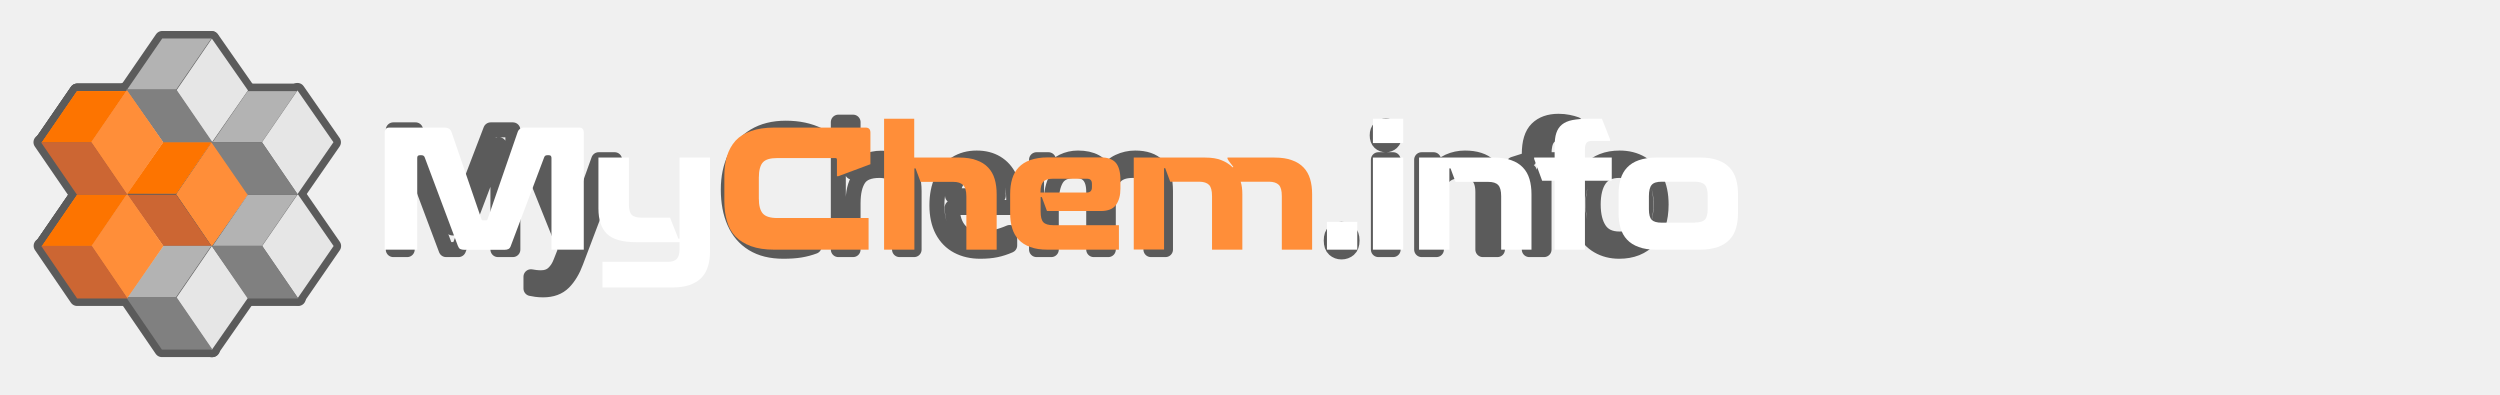
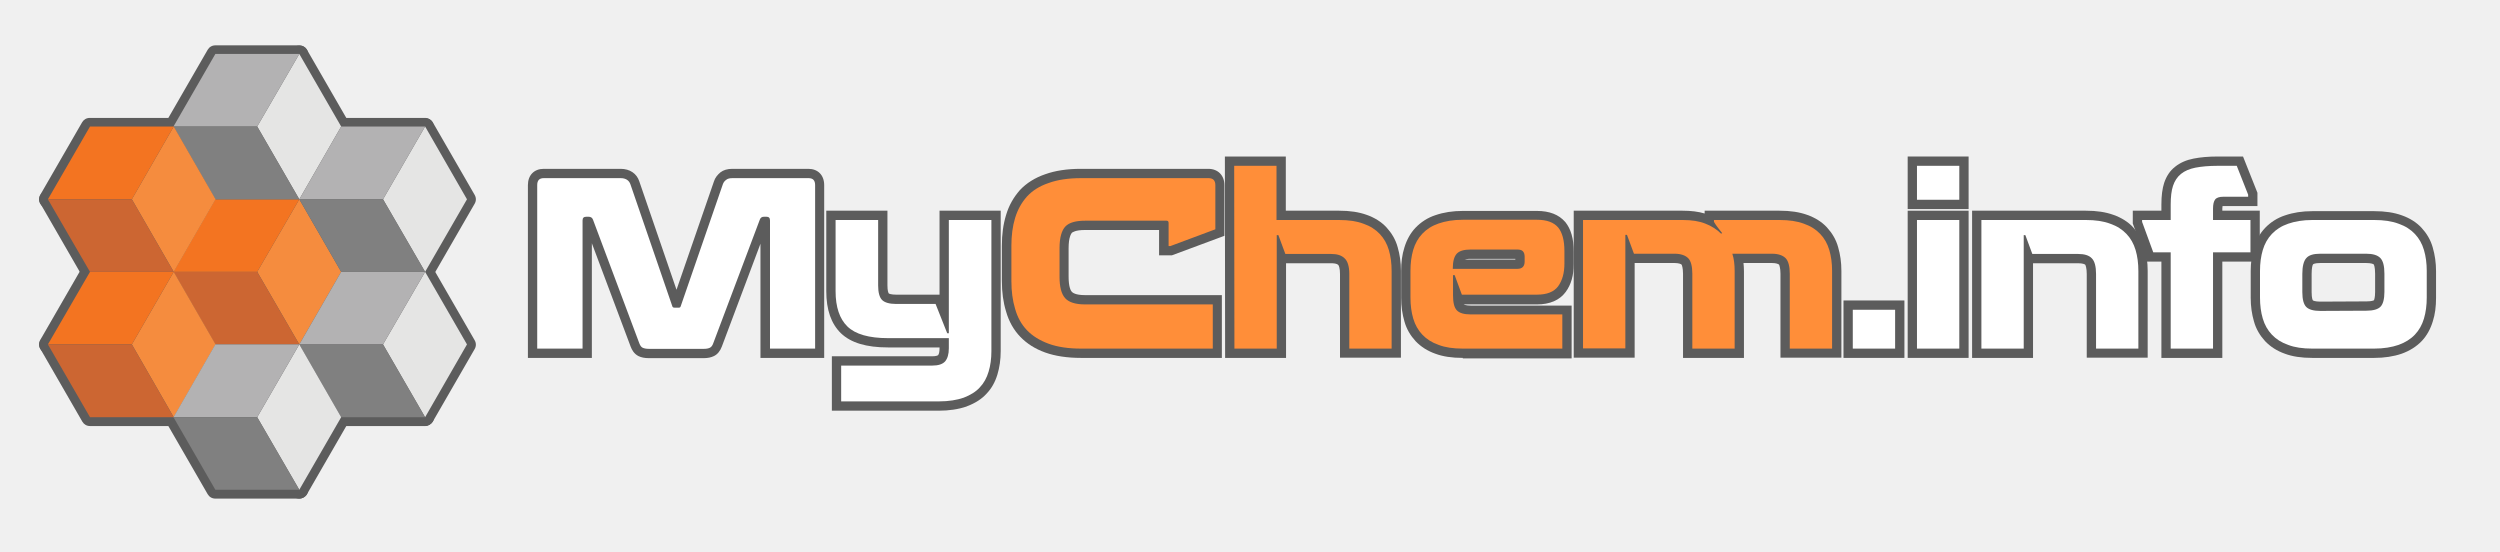
- <svg xmlns="http://www.w3.org/2000/svg" version="1.1" id="Layer_1" x="0px" y="0px" viewBox="0 0 1501 237" style="enable-background:new 0 0 1501 237;" xml:space="preserve">
+ <svg xmlns="http://www.w3.org/2000/svg" version="1.1" id="Layer_1" x="0px" y="0px" viewBox="0 0 1075 237" style="enable-background:new 0 0 1075 237;" xml:space="preserve">
  <style type="text/css">
- 	.st0{fill:none;}
- 	.st1{fill:none;stroke:#5B5B5B;stroke-width:9;stroke-linejoin:round;}
- 	.st2{font-family:'RechargeRg-Bold';}
- 	.st3{font-size:100.686px;}
- 	.st4{enable-background:new    ;}
- 	.st5{fill:#FFFFFF;}
- 	.st6{fill:#FF8E39;}
- 	.st7{fill:url(#SVGID_1_);}
- 	.st8{fill:url(#SVGID_2_);}
- 	.st9{fill:#FD7400;}
- 	.st10{fill:url(#SVGID_3_);}
- 	.st11{fill:#CC6633;}
- 	.st12{fill:#B3B3B3;}
- 	.st13{fill:#E6E6E6;}
- 	.st14{fill:#808080;}
- 	.st15{fill:url(#SVGID_4_);}
- 	.st16{fill:url(#SVGID_5_);}
- 	.st17{fill:url(#SVGID_6_);}
- 	.st18{fill:url(#SVGID_7_);}
- 	.st19{fill:url(#SVGID_8_);}
- 	.st20{fill:url(#SVGID_9_);}
+ 	.st0{fill:#5C5C5C;}
+ 	.st1{enable-background:new    ;}
+ 	.st2{fill:#FFFFFF;}
+ 	.st3{fill:#FF8E39;}
+ 	.st4{fill:#F58C3E;}
+ 	.st5{fill:#F37421;}
+ 	.st6{fill:#CC6632;}
+ 	.st7{fill:#E5E5E4;}
+ 	.st8{fill:#B3B2B3;}
+ 	.st9{fill:#808080;}
</style>
-   <rect x="226.4" y="71.3" class="st0" width="826.4" height="107.9" />
  <g>
-     <text transform="matrix(1 0 0 1 226.3585 149.8564)" class="st1 st2 st3">My</text>
-     <text transform="matrix(1 0 0 1 431.131 149.8564)" class="st1 st2 st3">Chem</text>
-     <text transform="matrix(1 0 0 1 792.0333 149.8564)" class="st1 st2 st3">.info</text>
+     <g>
+       <g>
+         <g>
+           <path class="st0" d="M278.9,154c-1.7,0-3.2-0.3-4.4-0.9c-1.9-1-2.8-2.7-3.3-4l-16.7-44.5v49.3H227V79.6c0-4.3,2.7-7,6.8-7h33.1      c3.9,0,6.9,2,8,5.4l16,46.6L307,78c0.5-1.6,1.5-2.8,2.8-3.9c1.3-1,3-1.5,5.1-1.5h32.7c4.1,0,6.8,2.7,6.8,7v74.3h-27.4v-49.1      l-16.6,44.2c-0.7,1.9-1.9,3.4-3.4,4.1c-1.2,0.6-2.7,0.9-4.3,0.9H278.9z" />
+           <path class="st0" d="M357.7,176.6v-23.4h43.2c1.5,0,2.3-0.3,2.5-0.5c0.4-0.5,0.6-1.6,0.6-2.9v-0.4h-22.1c-9.4,0-16-2-20.3-6.1      c-4.2-4.1-6.3-10.1-6.3-18.1V90.6h26.3v32.2c0,2.2,0.4,3.2,0.6,3.4c0.1,0.1,1.1,0.5,3.1,0.5H404V90.6h26.3V151      c0,3.7-0.5,7-1.4,10c-1,3.3-2.5,6-4.7,8.3c-2,2.2-4.7,4-8.4,5.4l-0.2,0.1c-3.5,1.2-7.5,1.8-12,1.8H357.7z" />
+         </g>
+         <g>
+           <path class="st0" d="M464.8,153.9c-5.9,0-11.1-0.8-15.3-2.3c-4.5-1.6-8-3.9-10.8-6.8c-2.8-2.9-4.9-6.6-6.1-10.9      c-1.2-3.9-1.8-8.2-1.8-13.1v-15.1c0-5,0.6-9.3,1.8-13.2c1.2-4.1,3.2-7.6,5.9-10.7c2.9-3.1,6.6-5.4,11-6.9      c4.2-1.5,9.3-2.3,15.2-2.3h54.9c4.1,0,6.9,2.8,6.9,7v21.8l-22.6,8.4h-5.5V98.9h-31.9c-4.1,0-5.3,1-5.6,1.2      c-0.3,0.4-1.4,1.9-1.4,6.6V119c0,4.3,0.9,6,1.4,6.5c0.3,0.3,1.5,1.4,5.6,1.4h58.9v27H464.8z" />
+           <path class="st0" d="M576.2,153.9v-36.1c0-2.5-0.5-3.6-0.7-3.8l-0.1-0.1c-0.6-0.6-1.9-0.7-3-0.7H553v40.7h-26.2l-0.1-86.6h26.2      v23.3h22.9c4.7,0,8.6,0.6,11.9,1.8c3.4,1.2,6.3,3,8.5,5.4c2.2,2.4,3.9,5.2,4.8,8.5c0.9,3.1,1.4,6.4,1.4,10.2v37.3H576.2z" />
+           <path class="st0" d="M629,153.9c-4.7,0-8.6-0.6-11.8-1.8c-3.4-1.2-6.2-3-8.5-5.4c-2.2-2.4-3.9-5.2-4.8-8.5      c-0.9-3.1-1.4-6.4-1.4-10.2v-11.4c0-3.8,0.4-7.1,1.4-10.2c1-3.3,2.6-6.2,4.8-8.5c2.3-2.4,5.2-4.3,8.6-5.4      c3.5-1.2,7.4-1.8,11.7-1.8h31.9c5.4,0,9.4,1.6,12.1,4.7l0.1,0.1c2.4,3,3.6,7.1,3.6,12.7v5.3c0,4.9-1.1,8.9-3.5,12.1      c-2.6,3.5-6.8,5.3-12.3,5.3h-31.5c0,0,0,0,0,0c0,0,0,0,0,0c0,0,0.7,0.5,3,0.5h43.4v22.7H629z M651.6,112.6L651.6,112.6z       M651.6,111.6v-0.3h-19.3c-1.3,0-2.1,0.2-2.5,0.3H651.6z" />
+           <path class="st0" d="M765.6,153.9v-36.2c0-2.5-0.5-3.7-0.6-3.9c-0.3-0.3-1.3-0.7-3-0.7h-12.3c0.1,1.1,0.2,2.3,0.2,3.5v37.3      h-26.2v-36.2c0-2.5-0.5-3.7-0.6-3.9c-0.3-0.3-1.3-0.7-3-0.7h-17.2v40.7h-26.2V90.6h46.8c3.7,0,6.8,0.4,9.5,1.2v-1.2h32.2      c4.7,0,8.6,0.6,11.9,1.8c3.4,1.2,6.3,3,8.5,5.4c2.2,2.4,3.9,5.2,4.8,8.5c0.9,3.1,1.4,6.4,1.4,10.2v37.3H765.6z" />
+         </g>
+         <g>
+           <rect x="792.7" y="129.2" class="st0" width="26.2" height="24.7" />
+           <path class="st0" d="M820.3,153.9V90.6h26.2v63.3H820.3z M820.3,89.9V67.3h26.2v22.6H820.3z" />
+           <path class="st0" d="M897.3,153.9v-36.1c0-2.5-0.5-3.7-0.6-3.9l-0.1-0.1c-0.2-0.2-1.1-0.6-3-0.6h-19.4v40.7H848V90.6h48.9      c4.7,0,8.6,0.6,11.9,1.8c3.4,1.2,6.3,3,8.5,5.4c2.2,2.4,3.9,5.2,4.8,8.5c0.9,3.1,1.4,6.4,1.4,10.2v37.3H897.3z" />
+           <path class="st0" d="M929.4,153.9v-41.4h-6.3l-6-16.4v-5.5h12.3V88c0-3.9,0.4-6.9,1.2-9.4c1-2.9,2.5-5.2,4.7-6.9      c2.1-1.7,4.8-2.9,7.9-3.5c3-0.6,6.5-0.9,10.4-0.9h10.9l6.2,15.6v5.7H956c-0.1,0-0.2,0-0.3,0c0,0.3-0.1,0.6-0.1,1.1v0.9h16.1      v21.9h-16.1v41.4H929.4z" />
+           <path class="st0" d="M994.3,153.9c-4.7,0-8.6-0.6-11.8-1.8c-3.4-1.2-6.2-3-8.5-5.4c-2.2-2.4-3.9-5.2-4.8-8.5      c-0.9-3.1-1.4-6.4-1.4-10.2v-11.4c0-3.7,0.5-7.1,1.4-10.1c1-3.3,2.6-6.2,4.8-8.5c2.3-2.4,5.2-4.3,8.6-5.4      c3.5-1.2,7.4-1.8,11.7-1.8h26.6c4.7,0,8.6,0.6,11.9,1.8c3.4,1.2,6.3,3,8.5,5.4c2.2,2.4,3.9,5.2,4.8,8.5      c0.9,3.1,1.4,6.5,1.4,10.1v11.4c0,3.8-0.4,7.1-1.4,10.2c-1,3.3-2.6,6.2-4.8,8.5c-2.2,2.3-5.2,4.2-8.6,5.4      c-3.5,1.2-7.5,1.8-11.8,1.8H994.3z M994.6,129.2c0,0,0.8,0.5,3.1,0.5l19.9-0.1c2.5,0,3.2-0.5,3.2-0.5c0.1-0.2,0.5-1.2,0.5-3.6      v-7.8c0-3.2-0.6-4-0.6-4c-0.2-0.2-1.2-0.6-3.2-0.6h-19.8c-2.4,0-3,0.5-3,0.5l-0.1,0.1c-0.2,0.2-0.6,1.4-0.6,4.1v7.8      C994,128.4,994.5,129.2,994.6,129.2C994.6,129.2,994.6,129.2,994.6,129.2z" />
+         </g>
+       </g>
+       <g>
+         <g class="st1">
+           <path class="st2" d="M331.1,149.9V94.8c0-1.1-0.5-1.6-1.5-1.6h-1.1c-0.9,0-1.5,0.4-1.8,1.3l-20,53.1c-0.3,0.9-0.8,1.6-1.4,1.9      s-1.4,0.5-2.5,0.5h-23.9c-1.1,0-2-0.2-2.6-0.5s-1-0.9-1.4-1.9L255,94.5c-0.3-0.9-1-1.3-1.9-1.3h-1c-1.1,0-1.6,0.5-1.6,1.6v55.1      H231V79.6c0-2,0.9-3,2.8-3h33.1c2.1,0,3.6,0.9,4.2,2.7l18,52.4c0.1,0.4,0.4,0.6,1,0.6h1.8c0.4,0,0.7-0.2,0.8-0.6l18.1-52.4      c0.3-0.9,0.8-1.5,1.5-2c0.6-0.5,1.5-0.7,2.7-0.7h32.7c1.9,0,2.8,1,2.8,3v70.3H331.1z" />
+           <path class="st2" d="M407.3,143.3h0.7V94.6h18.3V151c0,3.2-0.4,6.2-1.2,8.8c-0.8,2.7-2,4.9-3.8,6.8c-1.7,1.9-4.1,3.3-6.9,4.4      c-2.9,1-6.4,1.6-10.7,1.6h-42v-15.4h39.2c2.6,0,4.4-0.6,5.5-1.8c1-1.2,1.6-3,1.6-5.6v-4.4h-26.1c-8.3,0-14.1-1.7-17.5-5      s-5.1-8.4-5.1-15.2V94.6h18.3v28.2c0,3,0.6,5.1,1.7,6.2c1.1,1.1,3.2,1.7,6,1.7h17L407.3,143.3z" />
+         </g>
+         <g class="st1">
+           <path class="st3" d="M503.3,105.8h-0.8v-9.9c0-0.7-0.3-1-0.9-1h-35c-4,0-6.9,0.8-8.5,2.5s-2.5,4.8-2.5,9.3V119      c0,4.4,0.8,7.4,2.4,9.2c1.6,1.8,4.5,2.7,8.6,2.7h54.9v19h-56.7c-5.4,0-10.1-0.7-13.9-2.1c-3.8-1.4-6.9-3.3-9.3-5.8      s-4.1-5.6-5.1-9.2c-1.1-3.6-1.6-7.6-1.6-12v-15.1c0-4.4,0.5-8.4,1.6-12s2.8-6.6,5.1-9.2c2.3-2.5,5.4-4.5,9.3-5.8      c3.8-1.4,8.5-2.1,13.9-2.1h54.9c1.9,0,2.9,1,2.9,3v19L503.3,105.8z" />
+           <path class="st3" d="M530.7,71.3h18.2v23.3h26.9c4.1,0,7.6,0.5,10.5,1.6c2.9,1,5.2,2.5,7,4.4s3.1,4.2,3.9,6.9      c0.8,2.7,1.2,5.7,1.2,9.1v33.3h-18.2v-32.1c0-3.2-0.7-5.5-2-6.7c-1.3-1.3-3.2-1.9-5.8-1.9h-19.7l-3-8.1H549v48.8h-18.2      L530.7,71.3L530.7,71.3z" />
+           <path class="st3" d="M625.5,118.3h-0.7v8.6c0,3.2,0.5,5.3,1.6,6.5s3.1,1.8,6,1.8h39.4v14.7H629c-4.1,0-7.6-0.5-10.4-1.6      c-2.9-1-5.2-2.5-7-4.4s-3.1-4.2-3.9-6.9c-0.8-2.7-1.2-5.7-1.2-9.1v-11.4c0-3.4,0.4-6.4,1.2-9.1s2.1-5,3.9-6.9s4.1-3.4,7-4.4      s6.3-1.6,10.4-1.6h31.9c4.2,0,7.2,1.1,9.1,3.3c1.8,2.2,2.7,5.6,2.7,10.2v5.3c0,4.1-0.9,7.3-2.7,9.8c-1.8,2.4-4.8,3.6-9.1,3.6      h-32.3L625.5,118.3z M624.7,115.6h27.8c2.1,0,3.1-1.1,3.1-3.2v-2c0-1.1-0.3-1.9-0.8-2.4s-1.3-0.7-2.4-0.7h-20.1      c-2.8,0-4.8,0.6-5.9,1.8c-1.1,1.2-1.7,3.3-1.7,6.3L624.7,115.6L624.7,115.6z" />
+           <path class="st3" d="M736.7,94.6h28.5c4.1,0,7.6,0.5,10.5,1.6c2.9,1,5.2,2.5,7,4.4s3.1,4.2,3.9,6.9c0.8,2.7,1.2,5.7,1.2,9.1      v33.3h-18.2v-32.2c0-3.2-0.6-5.5-1.8-6.7s-3.2-1.9-5.8-1.9h-17.1c0.7,2.1,1,4.6,1,7.5v33.3h-18.2v-32.2c0-3.2-0.6-5.5-1.8-6.7      s-3.2-1.9-5.8-1.9h-17.5l-3-8.1h-0.7v48.8h-18.2V94.6h42.8c4,0,7.2,0.5,9.9,1.6c2.6,1,4.9,2.5,6.7,4.3l0.4-0.3      c-0.6-0.7-1.2-1.5-1.8-2.3s-1.2-1.6-1.7-2.5v-0.8C737,94.6,736.7,94.6,736.7,94.6z" />
+         </g>
+         <g class="st1">
+           <path class="st2" d="M796.7,149.9v-16.7h18.2v16.7H796.7z" />
+           <path class="st2" d="M824.3,85.9V71.3h18.2v14.6H824.3z M824.3,149.9V94.6h18.2v55.3H824.3z" />
+           <path class="st2" d="M851.8,94.6h45.1c4.1,0,7.6,0.5,10.5,1.6c2.9,1,5.2,2.5,7,4.4s3.1,4.2,3.9,6.9c0.8,2.7,1.2,5.7,1.2,9.1      v33.3h-18.2v-32.1c0-3.2-0.6-5.5-1.8-6.7c-1.2-1.3-3.2-1.9-5.9-1.9h-19.7l-3-8.1h-0.7v48.8H852V94.6H851.8z" />
+           <path class="st2" d="M967.7,108.5h-16.1v41.4h-18.2v-41.4h-7.5l-4.8-13.1v-0.8h12.3V88c0-3.3,0.3-6,1-8.1s1.8-3.8,3.4-5.1      c1.6-1.3,3.7-2.2,6.2-2.7c2.6-0.5,5.8-0.8,9.6-0.8h8.2l4.9,12.4v0.9H956c-1.7,0-2.9,0.4-3.5,1.2c-0.6,0.8-0.9,2.1-0.9,3.9v4.9      h16.1L967.7,108.5L967.7,108.5z" />
+           <path class="st2" d="M1043.5,127.9c0,3.4-0.4,6.4-1.2,9.1c-0.8,2.7-2.1,5-3.9,6.9s-4.2,3.4-7,4.4c-2.9,1-6.4,1.6-10.5,1.6h-26.6      c-4.1,0-7.6-0.5-10.4-1.6c-2.9-1-5.2-2.5-7-4.4s-3.1-4.2-3.9-6.9c-0.8-2.7-1.2-5.7-1.2-9.1v-11.4c0-3.3,0.4-6.3,1.2-9      s2.1-5,3.9-6.9s4.1-3.4,7-4.4s6.3-1.6,10.4-1.6h26.6c4.1,0,7.6,0.5,10.5,1.6c2.9,1,5.2,2.5,7,4.4s3.1,4.2,3.9,6.9s1.2,5.7,1.2,9      V127.9z M1017.6,133.6c2.9,0,4.9-0.6,6-1.7c1.1-1.1,1.7-3.3,1.7-6.4v-7.8c0-3.4-0.6-5.6-1.8-6.8c-1.2-1.2-3.2-1.8-6-1.8h-19.8      c-2.9,0-4.9,0.6-6,1.9c-1.1,1.2-1.7,3.5-1.7,6.8v7.8c0,3.2,0.6,5.3,1.7,6.4c1.1,1.1,3.1,1.7,6,1.7L1017.6,133.6L1017.6,133.6z" />
+         </g>
+       </g>
+     </g>
  </g>
  <g>
-     <g class="st4">
-       <path class="st5" d="M331.1,149.9V94.8c0-1.1-0.5-1.6-1.5-1.6h-1.1c-0.9,0-1.5,0.4-1.8,1.3l-20,53.1c-0.3,0.9-0.8,1.6-1.4,1.9    s-1.4,0.5-2.5,0.5h-23.9c-1.1,0-2-0.2-2.6-0.5c-0.6-0.3-1-0.9-1.4-1.9L255,94.5c-0.3-0.9-1-1.3-1.9-1.3h-1c-1.1,0-1.6,0.5-1.6,1.6    v55.1H231V79.6c0-2,0.9-3,2.8-3h33.1c2.1,0,3.6,0.9,4.2,2.7l18,52.4c0.1,0.4,0.4,0.6,1,0.6h1.8c0.4,0,0.7-0.2,0.8-0.6l18.1-52.4    c0.3-0.9,0.8-1.5,1.5-2c0.6-0.5,1.5-0.7,2.7-0.7h32.7c1.9,0,2.8,1,2.8,3v70.3H331.1z" />
-       <path class="st5" d="M407.3,143.3h0.7V94.6h18.3V151c0,3.2-0.4,6.2-1.2,8.8c-0.8,2.7-2,4.9-3.8,6.8c-1.7,1.9-4.1,3.3-6.9,4.4    c-2.9,1-6.4,1.6-10.7,1.6h-42v-15.4h39.2c2.6,0,4.4-0.6,5.5-1.8c1-1.2,1.6-3,1.6-5.6v-4.4h-26.1c-8.3,0-14.1-1.7-17.5-5    c-3.4-3.3-5.1-8.4-5.1-15.2V94.6h18.3v28.2c0,3,0.6,5.1,1.7,6.2c1.1,1.1,3.2,1.7,6,1.7h17L407.3,143.3z" />
-     </g>
-     <g class="st4">
-       <path class="st6" d="M503.3,105.8h-0.8v-9.9c0-0.7-0.3-1-0.9-1h-35c-4,0-6.9,0.8-8.5,2.5c-1.6,1.7-2.5,4.8-2.5,9.3v12.3    c0,4.4,0.8,7.4,2.4,9.2c1.6,1.8,4.5,2.7,8.6,2.7h54.9v19h-56.7c-5.4,0-10.1-0.7-13.9-2.1c-3.8-1.4-6.9-3.3-9.3-5.8    c-2.4-2.5-4.1-5.6-5.1-9.2c-1.1-3.6-1.6-7.6-1.6-12v-15.1c0-4.4,0.5-8.4,1.6-12c1.1-3.6,2.8-6.6,5.1-9.2c2.3-2.5,5.4-4.5,9.3-5.8    c3.8-1.4,8.5-2.1,13.9-2.1h54.9c1.9,0,2.9,1,2.9,3v19L503.3,105.8z" />
-       <path class="st6" d="M530.7,71.3h18.2v23.3h26.9c4.1,0,7.6,0.5,10.5,1.6c2.9,1,5.2,2.5,7,4.4c1.8,1.9,3.1,4.2,3.9,6.9    c0.8,2.7,1.2,5.7,1.2,9.1v33.3h-18.2v-32.1c0-3.2-0.7-5.5-2-6.7c-1.3-1.3-3.2-1.9-5.8-1.9h-19.7l-3-8.1h-0.7v48.8h-18.2V71.3z" />
-       <path class="st6" d="M625.5,118.3h-0.7v8.6c0,3.2,0.5,5.3,1.6,6.5c1.1,1.2,3.1,1.8,6,1.8h39.4v14.7H629c-4.1,0-7.6-0.5-10.4-1.6    c-2.9-1-5.2-2.5-7-4.4s-3.1-4.2-3.9-6.9c-0.8-2.7-1.2-5.7-1.2-9.1v-11.4c0-3.4,0.4-6.4,1.2-9.1c0.8-2.7,2.1-5,3.9-6.9    s4.1-3.4,7-4.4c2.9-1,6.3-1.6,10.4-1.6h31.9c4.2,0,7.2,1.1,9.1,3.3c1.8,2.2,2.7,5.6,2.7,10.2v5.3c0,4.1-0.9,7.3-2.7,9.8    c-1.8,2.4-4.8,3.6-9.1,3.6h-32.3L625.5,118.3z M624.7,115.6h27.8c2.1,0,3.1-1.1,3.1-3.2v-2c0-1.1-0.3-1.9-0.8-2.4    c-0.5-0.5-1.3-0.7-2.4-0.7h-20.1c-2.8,0-4.8,0.6-5.9,1.8c-1.1,1.2-1.7,3.3-1.7,6.3V115.6z" />
-       <path class="st6" d="M736.7,94.6h28.5c4.1,0,7.6,0.5,10.5,1.6c2.9,1,5.2,2.5,7,4.4c1.8,1.9,3.1,4.2,3.9,6.9    c0.8,2.7,1.2,5.7,1.2,9.1v33.3h-18.2v-32.2c0-3.2-0.6-5.5-1.8-6.7c-1.2-1.2-3.2-1.9-5.8-1.9h-17.1c0.7,2.1,1,4.6,1,7.5v33.3h-18.2    v-32.2c0-3.2-0.6-5.5-1.8-6.7c-1.2-1.2-3.2-1.9-5.8-1.9h-17.5l-3-8.1h-0.7v48.8h-18.2V94.6h42.8c4,0,7.2,0.5,9.9,1.6    c2.6,1,4.9,2.5,6.7,4.3l0.4-0.3c-0.6-0.7-1.2-1.5-1.8-2.3c-0.6-0.8-1.2-1.6-1.7-2.5V94.6z" />
-     </g>
-     <g class="st4">
-       <path class="st5" d="M796.7,149.9v-16.7h18.2v16.7H796.7z" />
-       <path class="st5" d="M824.3,85.9V71.3h18.2v14.6H824.3z M824.3,149.9V94.6h18.2v55.3H824.3z" />
-       <path class="st5" d="M851.8,94.6h45.1c4.1,0,7.6,0.5,10.5,1.6c2.9,1,5.2,2.5,7,4.4c1.8,1.9,3.1,4.2,3.9,6.9    c0.8,2.7,1.2,5.7,1.2,9.1v33.3h-18.2v-32.1c0-3.2-0.6-5.5-1.8-6.7c-1.2-1.3-3.2-1.9-5.9-1.9h-19.7l-3-8.1h-0.7v48.8h-18.2V94.6z" />
-       <path class="st5" d="M967.7,108.5h-16.1v41.4h-18.2v-41.4h-7.5l-4.8-13.1v-0.8h12.3v-6.6c0-3.3,0.3-6,1-8.1    c0.7-2.1,1.8-3.8,3.4-5.1c1.6-1.3,3.7-2.2,6.2-2.7c2.6-0.5,5.8-0.8,9.6-0.8h8.2l4.9,12.4v0.9H956c-1.7,0-2.9,0.4-3.5,1.2    c-0.6,0.8-0.9,2.1-0.9,3.9v4.9h16.1V108.5z" />
-       <path class="st5" d="M1043.5,127.9c0,3.4-0.4,6.4-1.2,9.1c-0.8,2.7-2.1,5-3.9,6.9s-4.2,3.4-7,4.4c-2.9,1-6.4,1.6-10.5,1.6h-26.6    c-4.1,0-7.6-0.5-10.4-1.6c-2.9-1-5.2-2.5-7-4.4s-3.1-4.2-3.9-6.9c-0.8-2.7-1.2-5.7-1.2-9.1v-11.4c0-3.3,0.4-6.3,1.2-9    s2.1-5,3.9-6.9s4.1-3.4,7-4.4c2.9-1,6.3-1.6,10.4-1.6h26.6c4.1,0,7.6,0.5,10.5,1.6c2.9,1,5.2,2.5,7,4.4s3.1,4.2,3.9,6.9    s1.2,5.7,1.2,9V127.9z M1017.6,133.6c2.9,0,4.9-0.6,6-1.7c1.1-1.1,1.7-3.3,1.7-6.4v-7.8c0-3.4-0.6-5.6-1.8-6.8    c-1.2-1.2-3.2-1.8-6-1.8h-19.8c-2.9,0-4.9,0.6-6,1.9c-1.1,1.2-1.7,3.5-1.7,6.8v7.8c0,3.2,0.6,5.3,1.7,6.4c1.1,1.1,3.1,1.7,6,1.7    H1017.6z" />
-     </g>
-   </g>
-   <g class="st4">
    <g>
      <g>
        <g>
          <g>
-             <polygon class="st1" points="126.9,85.4 105.8,116.1 76.3,116.1 97.4,85.4      " />
-           </g>
-           <g>
-             <polygon class="st1" points="126.9,85.4 105.8,116.1 76.3,116.1 97.4,85.4      " />
-           </g>
-           <g>
-             <polygon class="st1" points="126.9,85.4 105.8,116.1 76.3,116.1 97.4,85.4      " />
-           </g>
-         </g>
-         <g>
-           <g>
-             <polygon class="st1" points="127.2,85.5 148.9,116.6 127.2,147.7 105.9,116.6      " />
-           </g>
-           <g>
-             <polygon class="st1" points="127.2,85.5 148.9,116.6 127.2,147.7 105.9,116.6      " />
-           </g>
-           <g>
-             <polygon class="st1" points="127.2,85.5 148.9,116.6 127.2,147.7 105.9,116.6      " />
-           </g>
-         </g>
-         <g>
-           <polygon class="st1" points="105.8,116.9 126.9,147.6 97.4,147.6 76.3,116.9     " />
-         </g>
-       </g>
-       <g>
-         <g>
-           <polygon class="st1" points="126.9,23.1 105.8,53.8 76.3,53.8 97.4,23.1     " />
-         </g>
-         <g>
-           <polygon class="st1" points="127.2,23.2 148.9,54.3 127.2,85.5 105.9,54.3     " />
-         </g>
-         <g>
-           <polygon class="st1" points="105.9,53.8 127.6,85.4 97.2,85.4 75.6,53.8     " />
-         </g>
-       </g>
-       <g>
-         <g>
-           <polygon class="st1" points="126.9,147.6 105.8,178.3 76.3,178.3 97.4,147.6     " />
-         </g>
-         <g>
-           <polygon class="st1" points="127.2,147.7 148.9,178.8 127.2,210 105.9,178.8     " />
-         </g>
-         <g>
-           <polygon class="st1" points="105.9,178.3 127.6,209.9 97.2,209.9 75.6,178.3     " />
-         </g>
-       </g>
-       <g>
-         <g>
-           <polygon class="st1" points="178.4,116.9 157.3,147.6 127.7,147.6 148.8,116.9     " />
-         </g>
-         <g>
-           <polygon class="st1" points="178.8,116.6 200.3,147.7 178.8,178.9 157.4,147.7     " />
-         </g>
-         <g>
-           <polygon class="st1" points="157.4,147.6 179.1,179.2 148.7,179.2 127,147.6     " />
-         </g>
-       </g>
-       <g>
-         <g>
-           <polygon class="st1" points="178.2,54.7 157.2,85.4 127.6,85.4 148.7,54.7     " />
-         </g>
-         <g>
-           <polygon class="st1" points="178.6,54.3 200.2,85.4 178.6,116.6 157.3,85.4     " />
-         </g>
-         <g>
-           <polygon class="st1" points="157.3,85.4 178.9,116.9 148.6,116.9 126.9,85.4     " />
-         </g>
-       </g>
-       <g>
-         <g>
-           <g>
-             <polygon class="st1" points="76,116.9 55,147.6 25.3,147.6 46.4,116.9      " />
-           </g>
-           <g>
-             <polygon class="st1" points="76,116.9 55,147.6 25.3,147.6 46.4,116.9      " />
-           </g>
-           <g>
-             <polygon class="st1" points="76,116.9 55,147.6 25.3,147.6 46.4,116.9      " />
-           </g>
-         </g>
-         <g>
-           <g>
-             <polygon class="st1" points="76.3,116.6 98,147.7 76.3,178.9 55,147.7      " />
-           </g>
-           <g>
-             <polygon class="st1" points="76.3,116.6 98,147.7 76.3,178.9 55,147.7      " />
-           </g>
-           <g>
-             <polygon class="st1" points="76.3,116.6 98,147.7 76.3,178.9 55,147.7      " />
-           </g>
-         </g>
-         <g>
-           <polygon class="st1" points="55.1,147.6 76.6,179.2 46.3,179.2 24.7,147.6     " />
-         </g>
-       </g>
-       <g>
-         <g>
-           <g>
-             <polygon class="st1" points="75.9,54.7 54.8,85.4 25.2,85.4 46.3,54.7      " />
-           </g>
-           <g>
-             <polygon class="st1" points="75.9,54.7 54.8,85.4 25.2,85.4 46.3,54.7      " />
-           </g>
-           <g>
-             <polygon class="st1" points="75.9,54.7 54.8,85.4 25.2,85.4 46.3,54.7      " />
-           </g>
-         </g>
-         <g>
-           <g>
-             <polygon class="st1" points="76.2,54.3 97.9,85.4 76.2,116.6 54.8,85.4      " />
-           </g>
-           <g>
-             <polygon class="st1" points="76.2,54.3 97.9,85.4 76.2,116.6 54.8,85.4      " />
-           </g>
-           <g>
-             <polygon class="st1" points="76.2,54.3 97.9,85.4 76.2,116.6 54.8,85.4      " />
-           </g>
-         </g>
-         <g>
-           <polygon class="st1" points="54.9,85.4 76.5,116.9 46.2,116.9 24.6,85.4     " />
-         </g>
-       </g>
-     </g>
-     <g>
-       <g>
-         <g>
-           <g>
-             <linearGradient id="SVGID_1_" gradientUnits="userSpaceOnUse" x1="-278.2" y1="1112.25" x2="-227.545" y2="1112.25" gradientTransform="matrix(1 0 0 1 354.5 -1011.5)">
-               <stop offset="0" style="stop-color:#FD7400" />
-               <stop offset="1" style="stop-color:#FF8E39" />
-             </linearGradient>
-             <polygon class="st7" points="126.9,85.4 105.8,116.1 76.3,116.1 97.4,85.4      " />
-           </g>
-           <g>
-             <linearGradient id="SVGID_2_" gradientUnits="userSpaceOnUse" x1="-80.2" y1="1107.871" x2="-29.545" y2="1107.871" gradientTransform="matrix(1 0 0 1 156.5 -1007.121)">
-               <stop offset="0" style="stop-color:#FD7400" />
-               <stop offset="1" style="stop-color:#FF8E39" />
-             </linearGradient>
-             <polygon class="st8" points="126.9,85.4 105.8,116.1 76.3,116.1 97.4,85.4      " />
-           </g>
-           <g>
-             <polygon class="st9" points="126.9,85.4 105.8,116.1 76.3,116.1 97.4,85.4      " />
-           </g>
-         </g>
-         <g>
-           <g>
-             <linearGradient id="SVGID_3_" gradientUnits="userSpaceOnUse" x1="-248.6" y1="1128.1" x2="-205.6" y2="1128.1" gradientTransform="matrix(1 0 0 1 354.5 -1011.5)">
-               <stop offset="0" style="stop-color:#FF8E39;stop-opacity:0" />
-               <stop offset="0.124" style="stop-color:#FF913E;stop-opacity:0.124" />
-               <stop offset="0.266" style="stop-color:#FF994C;stop-opacity:0.266" />
-               <stop offset="0.418" style="stop-color:#FFA663;stop-opacity:0.418" />
-               <stop offset="0.577" style="stop-color:#FFB883;stop-opacity:0.577" />
-               <stop offset="0.74" style="stop-color:#FFD0AD;stop-opacity:0.74" />
-               <stop offset="0.905" style="stop-color:#FFEDDF;stop-opacity:0.905" />
-               <stop offset="1" style="stop-color:#FFFFFF" />
-             </linearGradient>
-             <polygon class="st10" points="127.2,85.5 148.9,116.6 127.2,147.7 105.9,116.6      " />
-           </g>
-           <g>
-             <polygon class="st6" points="127.2,85.5 148.9,116.6 127.2,147.7 105.9,116.6      " />
-           </g>
-           <g>
-             <polygon class="st6" points="127.2,85.5 148.9,116.6 127.2,147.7 105.9,116.6      " />
-           </g>
-         </g>
-         <g>
-           <polygon class="st11" points="105.8,116.9 126.9,147.6 97.4,147.6 76.3,116.9     " />
-         </g>
-       </g>
-       <g>
-         <g>
-           <polygon class="st12" points="126.9,23.1 105.8,53.8 76.3,53.8 97.4,23.1     " />
-         </g>
-         <g>
-           <polygon class="st13" points="127.2,23.2 148.9,54.3 127.2,85.5 105.9,54.3     " />
-         </g>
-         <g>
-           <polygon class="st14" points="105.9,53.8 127.6,85.4 97.2,85.4 75.6,53.8     " />
-         </g>
-       </g>
-       <g>
-         <g>
-           <polygon class="st12" points="126.9,147.6 105.8,178.3 76.3,178.3 97.4,147.6     " />
-         </g>
-         <g>
-           <polygon class="st13" points="127.2,147.7 148.9,178.8 127.2,210 105.9,178.8     " />
-         </g>
-         <g>
-           <polygon class="st14" points="105.9,178.3 127.6,209.9 97.2,209.9 75.6,178.3     " />
-         </g>
-       </g>
-       <g>
-         <g>
-           <polygon class="st12" points="178.4,116.9 157.3,147.6 127.7,147.6 148.8,116.9     " />
-         </g>
-         <g>
-           <polygon class="st13" points="178.8,116.6 200.3,147.7 178.8,178.9 157.4,147.7     " />
-         </g>
-         <g>
-           <polygon class="st14" points="157.4,147.6 179.1,179.2 148.7,179.2 127,147.6     " />
-         </g>
-       </g>
-       <g>
-         <g>
-           <polygon class="st12" points="178.2,54.7 157.2,85.4 127.6,85.4 148.7,54.7     " />
-         </g>
-         <g>
-           <polygon class="st13" points="178.6,54.3 200.2,85.4 178.6,116.6 157.3,85.4     " />
-         </g>
-         <g>
-           <polygon class="st14" points="157.3,85.4 178.9,116.9 148.6,116.9 126.9,85.4     " />
-         </g>
-       </g>
-       <g>
-         <g>
-           <g>
-             <linearGradient id="SVGID_4_" gradientUnits="userSpaceOnUse" x1="-329.2" y1="1143.75" x2="-278.5" y2="1143.75" gradientTransform="matrix(1 0 0 1 354.5 -1011.5)">
-               <stop offset="0" style="stop-color:#FD7400" />
-               <stop offset="1" style="stop-color:#FF8E39" />
-             </linearGradient>
-             <polygon class="st15" points="76,116.9 55,147.6 25.3,147.6 46.4,116.9      " />
-           </g>
-           <g>
-             <linearGradient id="SVGID_5_" gradientUnits="userSpaceOnUse" x1="-131.2" y1="1139.371" x2="-80.5" y2="1139.371" gradientTransform="matrix(1 0 0 1 156.5 -1007.121)">
-               <stop offset="0" style="stop-color:#FD7400" />
-               <stop offset="1" style="stop-color:#FF8E39" />
-             </linearGradient>
-             <polygon class="st16" points="76,116.9 55,147.6 25.3,147.6 46.4,116.9      " />
-           </g>
-           <g>
-             <polygon class="st9" points="76,116.9 55,147.6 25.3,147.6 46.4,116.9      " />
-           </g>
-         </g>
-         <g>
-           <g>
-             <linearGradient id="SVGID_6_" gradientUnits="userSpaceOnUse" x1="-299.5" y1="1159.25" x2="-256.554" y2="1159.25" gradientTransform="matrix(1 0 0 1 354.5 -1011.5)">
-               <stop offset="0" style="stop-color:#FF8E39;stop-opacity:0" />
-               <stop offset="0.124" style="stop-color:#FF913E;stop-opacity:0.124" />
-               <stop offset="0.266" style="stop-color:#FF994C;stop-opacity:0.266" />
-               <stop offset="0.418" style="stop-color:#FFA663;stop-opacity:0.418" />
-               <stop offset="0.577" style="stop-color:#FFB883;stop-opacity:0.577" />
-               <stop offset="0.74" style="stop-color:#FFD0AD;stop-opacity:0.74" />
-               <stop offset="0.905" style="stop-color:#FFEDDF;stop-opacity:0.905" />
-               <stop offset="1" style="stop-color:#FFFFFF" />
-             </linearGradient>
-             <polygon class="st17" points="76.3,116.6 98,147.7 76.3,178.9 55,147.7      " />
-           </g>
-           <g>
-             <polygon class="st6" points="76.3,116.6 98,147.7 76.3,178.9 55,147.7      " />
-           </g>
-           <g>
-             <polygon class="st6" points="76.3,116.6 98,147.7 76.3,178.9 55,147.7      " />
-           </g>
-         </g>
-         <g>
-           <polygon class="st11" points="55.1,147.6 76.6,179.2 46.3,179.2 24.7,147.6     " />
-         </g>
-       </g>
-       <g>
-         <g>
-           <g>
-             <linearGradient id="SVGID_7_" gradientUnits="userSpaceOnUse" x1="-329.3" y1="1081.55" x2="-278.6" y2="1081.55" gradientTransform="matrix(1 0 0 1 354.5 -1011.5)">
-               <stop offset="0" style="stop-color:#FD7400" />
-               <stop offset="1" style="stop-color:#FF8E39" />
-             </linearGradient>
-             <polygon class="st18" points="75.9,54.7 54.8,85.4 25.2,85.4 46.3,54.7      " />
-           </g>
-           <g>
-             <linearGradient id="SVGID_8_" gradientUnits="userSpaceOnUse" x1="-131.3" y1="1077.171" x2="-80.6" y2="1077.171" gradientTransform="matrix(1 0 0 1 156.5 -1007.121)">
-               <stop offset="0" style="stop-color:#FD7400" />
-               <stop offset="1" style="stop-color:#FF8E39" />
-             </linearGradient>
-             <polygon class="st19" points="75.9,54.7 54.8,85.4 25.2,85.4 46.3,54.7      " />
-           </g>
-           <g>
-             <polygon class="st9" points="75.9,54.7 54.8,85.4 25.2,85.4 46.3,54.7      " />
-           </g>
-         </g>
-         <g>
-           <g>
-             <linearGradient id="SVGID_9_" gradientUnits="userSpaceOnUse" x1="-299.7" y1="1096.95" x2="-256.727" y2="1096.95" gradientTransform="matrix(1 0 0 1 354.5 -1011.5)">
-               <stop offset="0" style="stop-color:#FF8E39;stop-opacity:0" />
-               <stop offset="0.124" style="stop-color:#FF913E;stop-opacity:0.124" />
-               <stop offset="0.266" style="stop-color:#FF994C;stop-opacity:0.266" />
-               <stop offset="0.418" style="stop-color:#FFA663;stop-opacity:0.418" />
-               <stop offset="0.577" style="stop-color:#FFB883;stop-opacity:0.577" />
-               <stop offset="0.74" style="stop-color:#FFD0AD;stop-opacity:0.74" />
-               <stop offset="0.905" style="stop-color:#FFEDDF;stop-opacity:0.905" />
-               <stop offset="1" style="stop-color:#FFFFFF" />
-             </linearGradient>
-             <polygon class="st20" points="76.2,54.3 97.9,85.4 76.2,116.6 54.8,85.4      " />
-           </g>
-           <g>
-             <polygon class="st6" points="76.2,54.3 97.9,85.4 76.2,116.6 54.8,85.4      " />
-           </g>
-           <g>
-             <polygon class="st6" points="76.2,54.3 97.9,85.4 76.2,116.6 54.8,85.4      " />
-           </g>
-         </g>
-         <g>
-           <polygon class="st11" points="54.9,85.4 76.5,116.9 46.2,116.9 24.6,85.4     " />
+             <path class="st0" d="M128.7,151.9c-1.4,0-2.6-0.7-3.3-1.9l-18-31.2c-0.7-1.2-0.7-2.6,0-3.8l18-31.2c1.4-2.4,5.2-2.4,6.6,0       l18,31.2c0.7,1.2,0.7,2.6,0,3.8L132,150C131.3,151.2,130,151.9,128.7,151.9z M115,116.9l13.6,23.6l13.6-23.6l-13.6-23.6       L115,116.9z" />
+           </g>
+           <g>
+             <path class="st0" d="M110.6,120.7h-36c-1.4,0-2.6-0.7-3.3-1.9c-0.7-1.2-0.7-2.6,0-3.8l18-31.2c0.7-1.2,1.9-1.9,3.3-1.9h36.1       c1.4,0,2.6,0.7,3.3,1.9c0.7,1.2,0.7,2.6,0,3.8l-18,31.2C113.3,120,112,120.7,110.6,120.7z M81.2,113.1h27.2L122,89.5H94.8       L81.2,113.1z" />
+           </g>
+           <g>
+             <path class="st0" d="M128.7,151.9H92.6c-1.4,0-2.6-0.7-3.3-1.9l-18-31.2c-0.7-1.2-0.7-2.6,0-3.8c0.7-1.2,1.9-1.9,3.3-1.9h36.1       c1.4,0,2.6,0.7,3.3,1.9l18,31.2c0.7,1.2,0.7,2.6,0,3.8S130,151.9,128.7,151.9z M94.8,144.3H122l-13.6-23.6H81.2L94.8,144.3z" />
+           </g>
+         </g>
+         <g>
+           <g>
+             <path class="st0" d="M128.7,89.5c-1.4,0-2.6-0.7-3.3-1.9l-18-31.2c-0.7-1.2-0.7-2.6,0-3.8l18-31.2c1.4-2.4,5.2-2.4,6.6,0       l18,31.2c0.7,1.2,0.7,2.6,0,3.8l-18,31.2C131.3,88.8,130,89.5,128.7,89.5z M115,54.4L128.7,78l13.6-23.6l-13.6-23.6L115,54.4z" />
+           </g>
+           <g>
+             <path class="st0" d="M110.6,58.3h-36c-1.4,0-2.6-0.7-3.3-1.9c-0.7-1.2-0.7-2.6,0-3.8l18-31.2c0.7-1.2,1.9-1.9,3.3-1.9h36.1       c1.4,0,2.6,0.7,3.3,1.9c0.7,1.2,0.7,2.6,0,3.8l-18,31.2C113.3,57.5,112,58.3,110.6,58.3z M81.2,50.6h27.2L122.1,27H94.8       L81.2,50.6z" />
+           </g>
+           <g>
+             <path class="st0" d="M128.7,89.5H92.6c-1.4,0-2.6-0.7-3.3-1.9l-18-31.2c-0.7-1.2-0.7-2.6,0-3.8s1.9-1.9,3.3-1.9h36.1       c1.4,0,2.6,0.7,3.3,1.9l18,31.2c0.7,1.2,0.7,2.6,0,3.8C131.3,88.8,130,89.5,128.7,89.5z M94.8,81.9H122l-13.6-23.6H81.2       L94.8,81.9z" />
+           </g>
+         </g>
+         <g>
+           <g>
+             <path class="st0" d="M182.8,183.2L182.8,183.2c-1.4,0-2.6-0.7-3.3-1.9l-18-31.2c-0.7-1.2-0.7-2.6,0-3.8l18-31.2       c1.4-2.4,5.2-2.4,6.6,0l18,31.2c0.7,1.2,0.7,2.6,0,3.8l-18,31.2C185.4,182.4,184.1,183.2,182.8,183.2z M169.1,148.1l13.6,23.6       l13.6-23.6l-13.6-23.6L169.1,148.1z" />
+           </g>
+           <g>
+             <path class="st0" d="M164.7,151.9h-36.1c-1.4,0-2.6-0.7-3.3-1.9c-0.7-1.2-0.7-2.6,0-3.8l18-31.2c0.7-1.2,1.9-1.9,3.3-1.9h36.1       c1.4,0,2.6,0.7,3.3,1.9c0.7,1.2,0.7,2.6,0,3.8L168,150C167.3,151.2,166.1,151.9,164.7,151.9z M135.3,144.3h27.2l13.6-23.6       h-27.2L135.3,144.3z" />
+           </g>
+           <g>
+             <path class="st0" d="M182.8,183.2h-36.1c-1.4,0-2.6-0.7-3.3-1.9l-18-31.2c-0.7-1.2-0.7-2.6,0-3.8s1.9-1.9,3.3-1.9h36.1       c1.4,0,2.6,0.7,3.3,1.9l18,31.2c0.7,1.2,0.7,2.6,0,3.8C185.4,182.4,184.1,183.2,182.8,183.2z M148.9,175.5h27.2l-13.6-23.6       h-27.2L148.9,175.5z" />
+           </g>
+         </g>
+         <g>
+           <g>
+             <path class="st0" d="M182.8,120.7c-1.4,0-2.6-0.7-3.3-1.9l-18-31.2c-0.7-1.2-0.7-2.6,0-3.8l18-31.2c1.4-2.4,5.2-2.4,6.6,0       l18,31.2c0.7,1.2,0.7,2.6,0,3.8l-18,31.2C185.4,120,184.1,120.7,182.8,120.7z M169.1,85.7l13.6,23.6l13.6-23.6l-13.6-23.6       L169.1,85.7z" />
+           </g>
+           <g>
+             <path class="st0" d="M164.7,89.5h-36.1c-1.4,0-2.6-0.7-3.3-1.9c-0.7-1.2-0.7-2.6,0-3.8l18-31.2c0.7-1.2,1.9-1.9,3.3-1.9h36.1       c1.4,0,2.6,0.7,3.3,1.9s0.7,2.6,0,3.8l-18,31.2C167.3,88.8,166.1,89.5,164.7,89.5z M135.3,81.9h27.2l13.6-23.6h-27.2       L135.3,81.9z" />
+           </g>
+           <g>
+             <path class="st0" d="M182.8,120.7h-36.1c-1.4,0-2.6-0.7-3.3-1.9l-18-31.2c-0.7-1.2-0.7-2.6,0-3.8c0.7-1.2,1.9-1.9,3.3-1.9h36.1       c1.4,0,2.6,0.7,3.3,1.9l18,31.2c0.7,1.2,0.7,2.6,0,3.8C185.4,120,184.1,120.7,182.8,120.7z M148.9,113.1h27.2l-13.6-23.6h-27.2       L148.9,113.1z" />
+           </g>
+         </g>
+         <g>
+           <g>
+             <path class="st0" d="M74.7,183.2L74.7,183.2c-1.4,0-2.6-0.7-3.3-1.9l-18-31.2c-0.7-1.2-0.7-2.6,0-3.8l18-31.2       c1.4-2.4,5.2-2.4,6.6,0l18,31.2c0.7,1.2,0.7,2.6,0,3.8l-18,31.2C77.3,182.4,76.1,183.2,74.7,183.2z M61.1,148.1l13.6,23.6       l13.6-23.6l-13.6-23.6L61.1,148.1z" />
+           </g>
+           <g>
+             <path class="st0" d="M56.7,151.9H20.6c-1.4,0-2.6-0.7-3.3-1.9c-0.7-1.2-0.7-2.6,0-3.8l18-31.2c0.7-1.2,1.9-1.9,3.3-1.9h36.1       c1.4,0,2.6,0.7,3.3,1.9c0.7,1.2,0.7,2.6,0,3.8L60,150C59.3,151.2,58,151.9,56.7,151.9z M27.2,144.3h27.2L68,120.7H40.9       L27.2,144.3z" />
+           </g>
+           <g>
+             <path class="st0" d="M74.7,183.2h-36c-1.4,0-2.6-0.7-3.3-1.9l-18-31.2c-0.7-1.2-0.7-2.6,0-3.8s1.9-1.9,3.3-1.9h36.1       c1.4,0,2.6,0.7,3.3,1.9l18,31.2c0.7,1.2,0.7,2.6,0,3.8C77.3,182.4,76.1,183.2,74.7,183.2z M40.9,175.5h27.2l-13.6-23.6H27.2       L40.9,175.5z" />
+           </g>
+         </g>
+         <g>
+           <g>
+             <path class="st0" d="M74.7,120.7c-1.4,0-2.6-0.7-3.3-1.9l-18-31.2c-0.7-1.2-0.7-2.6,0-3.8l18-31.2c1.4-2.4,5.2-2.4,6.6,0       l18,31.2c0.7,1.2,0.7,2.6,0,3.8l-18,31.2C77.3,120,76.1,120.7,74.7,120.7z M61.1,85.7l13.6,23.6l13.6-23.6L74.7,62.1L61.1,85.7       z" />
+           </g>
+           <g>
+             <path class="st0" d="M56.7,89.5H20.6c-1.4,0-2.6-0.7-3.3-1.9c-0.7-1.2-0.7-2.6,0-3.8l18-31.2c0.7-1.2,1.9-1.9,3.3-1.9h36.1       c1.4,0,2.6,0.7,3.3,1.9c0.7,1.2,0.7,2.6,0,3.8L60,87.6C59.3,88.8,58,89.5,56.7,89.5z M27.2,81.9h27.2L68,58.3H40.9L27.2,81.9z" />
+           </g>
+           <g>
+             <path class="st0" d="M74.7,120.7h-36c-1.4,0-2.6-0.7-3.3-1.9l-18-31.2c-0.7-1.2-0.7-2.6,0-3.8c0.7-1.2,1.9-1.9,3.3-1.9h36.1       c1.4,0,2.6,0.7,3.3,1.9L78,115c0.7,1.2,0.7,2.6,0,3.8C77.3,120,76.1,120.7,74.7,120.7z M40.9,113.1h27.2L54.5,89.5H27.2       L40.9,113.1z" />
+           </g>
+         </g>
+         <g>
+           <g>
+             <path class="st0" d="M128.7,214.4c-1.4,0-2.6-0.7-3.3-1.9l-18-31.2c-0.7-1.2-0.7-2.6,0-3.8l18-31.2c1.4-2.4,5.2-2.4,6.6,0       l18,31.2c0.7,1.2,0.7,2.6,0,3.8l-18,31.2C131.3,213.7,130,214.4,128.7,214.4z M115,179.4l13.6,23.6l13.6-23.6l-13.6-23.6       L115,179.4z" />
+           </g>
+           <g>
+             <path class="st0" d="M110.6,183.2h-36c-1.4,0-2.6-0.7-3.3-1.9c-0.7-1.2-0.7-2.6,0-3.8l18-31.2c0.7-1.2,1.9-1.9,3.3-1.9h36.1       c1.4,0,2.6,0.7,3.3,1.9s0.7,2.6,0,3.8l-18,31.2C113.3,182.4,112,183.2,110.6,183.2z M81.2,175.5h27.2l13.6-23.6H94.8       L81.2,175.5z" />
+           </g>
+           <g>
+             <path class="st0" d="M128.7,214.4H92.6c-1.4,0-2.6-0.7-3.3-1.9l-18-31.2c-0.7-1.2-0.7-2.6,0-3.8s1.9-1.9,3.3-1.9h36.1       c1.4,0,2.6,0.7,3.3,1.9l18,31.2c0.7,1.2,0.7,2.6,0,3.8S130,214.4,128.7,214.4z M94.8,206.8H122l-13.6-23.6H81.2L94.8,206.8z" />
+           </g>
+         </g>
+       </g>
+       <g>
+         <g>
+           <g>
+             <polygon class="st4" points="128.7,85.7 110.6,116.9 128.7,148.1 146.7,116.9      " />
+           </g>
+           <g>
+             <polygon class="st5" points="92.6,85.7 74.6,116.9 110.6,116.9 128.7,85.7      " />
+           </g>
+           <g>
+             <polygon class="st6" points="74.6,116.9 110.6,116.9 128.7,148.1 92.6,148.1      " />
+           </g>
+         </g>
+         <g>
+           <g>
+             <polygon class="st7" points="128.7,23.2 110.6,54.4 128.7,85.7 146.7,54.4      " />
+           </g>
+           <g>
+             <polygon class="st8" points="92.6,23.2 74.6,54.4 110.6,54.4 128.7,23.2      " />
+           </g>
+           <g>
+             <polygon class="st9" points="74.6,54.4 110.6,54.4 128.7,85.7 92.6,85.7      " />
+           </g>
+         </g>
+         <g>
+           <g>
+             <polygon class="st7" points="182.8,116.9 164.7,148.1 182.8,179.4 200.8,148.1      " />
+           </g>
+           <g>
+             <polygon class="st8" points="146.7,116.9 128.7,148.1 164.7,148.1 182.8,116.9      " />
+           </g>
+           <g>
+             <polygon class="st9" points="128.7,148.1 164.7,148.1 182.8,179.4 146.7,179.4      " />
+           </g>
+         </g>
+         <g>
+           <g>
+             <polygon class="st7" points="182.8,54.4 164.7,85.7 182.8,116.9 200.8,85.7      " />
+           </g>
+           <g>
+             <polygon class="st8" points="146.7,54.4 128.7,85.7 164.7,85.7 182.8,54.4      " />
+           </g>
+           <g>
+             <polygon class="st9" points="128.7,85.7 164.7,85.7 182.8,116.9 146.7,116.9      " />
+           </g>
+         </g>
+         <g>
+           <g>
+             <polygon class="st4" points="74.7,116.9 56.7,148.1 74.7,179.4 92.7,148.1      " />
+           </g>
+           <g>
+             <polygon class="st5" points="38.7,116.9 20.6,148.1 56.7,148.1 74.7,116.9      " />
+           </g>
+           <g>
+             <polygon class="st6" points="20.6,148.1 56.7,148.1 74.7,179.4 38.7,179.4      " />
+           </g>
+         </g>
+         <g>
+           <g>
+             <polygon class="st4" points="74.7,54.4 56.7,85.7 74.7,116.9 92.7,85.7      " />
+           </g>
+           <g>
+             <polygon class="st5" points="38.7,54.4 20.6,85.7 56.7,85.7 74.7,54.4      " />
+           </g>
+           <g>
+             <polygon class="st6" points="20.6,85.7 56.7,85.7 74.7,116.9 38.7,116.9      " />
+           </g>
+         </g>
+         <g>
+           <g>
+             <polygon class="st7" points="128.7,148.1 110.6,179.4 128.7,210.6 146.7,179.4      " />
+           </g>
+           <g>
+             <polygon class="st8" points="92.6,148.1 74.6,179.4 110.6,179.4 128.7,148.1      " />
+           </g>
+           <g>
+             <polygon class="st9" points="74.6,179.4 110.6,179.4 128.7,210.6 92.6,210.6      " />
+           </g>
        </g>
      </g>
    </g>
  </g>
</svg>
